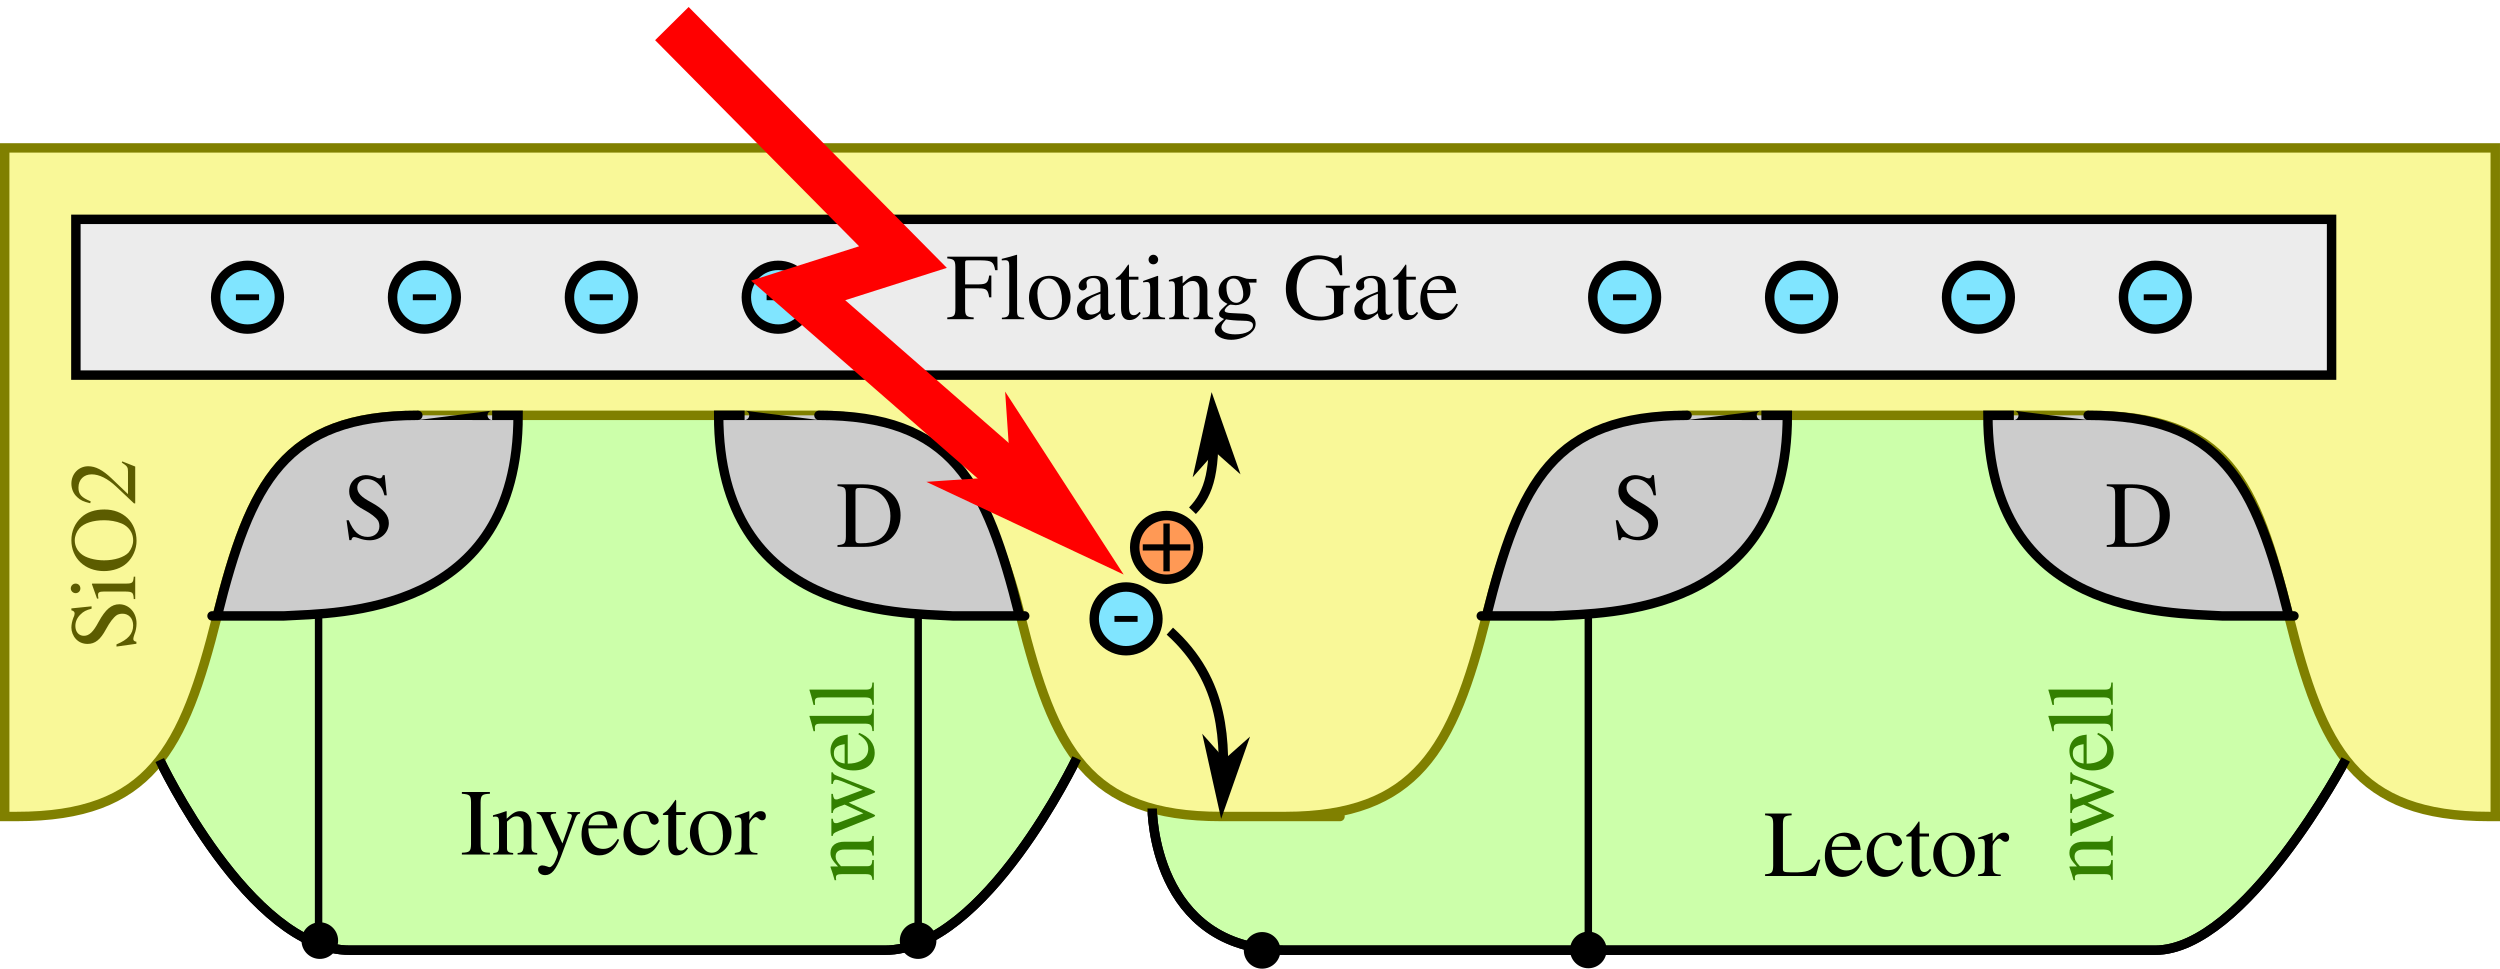
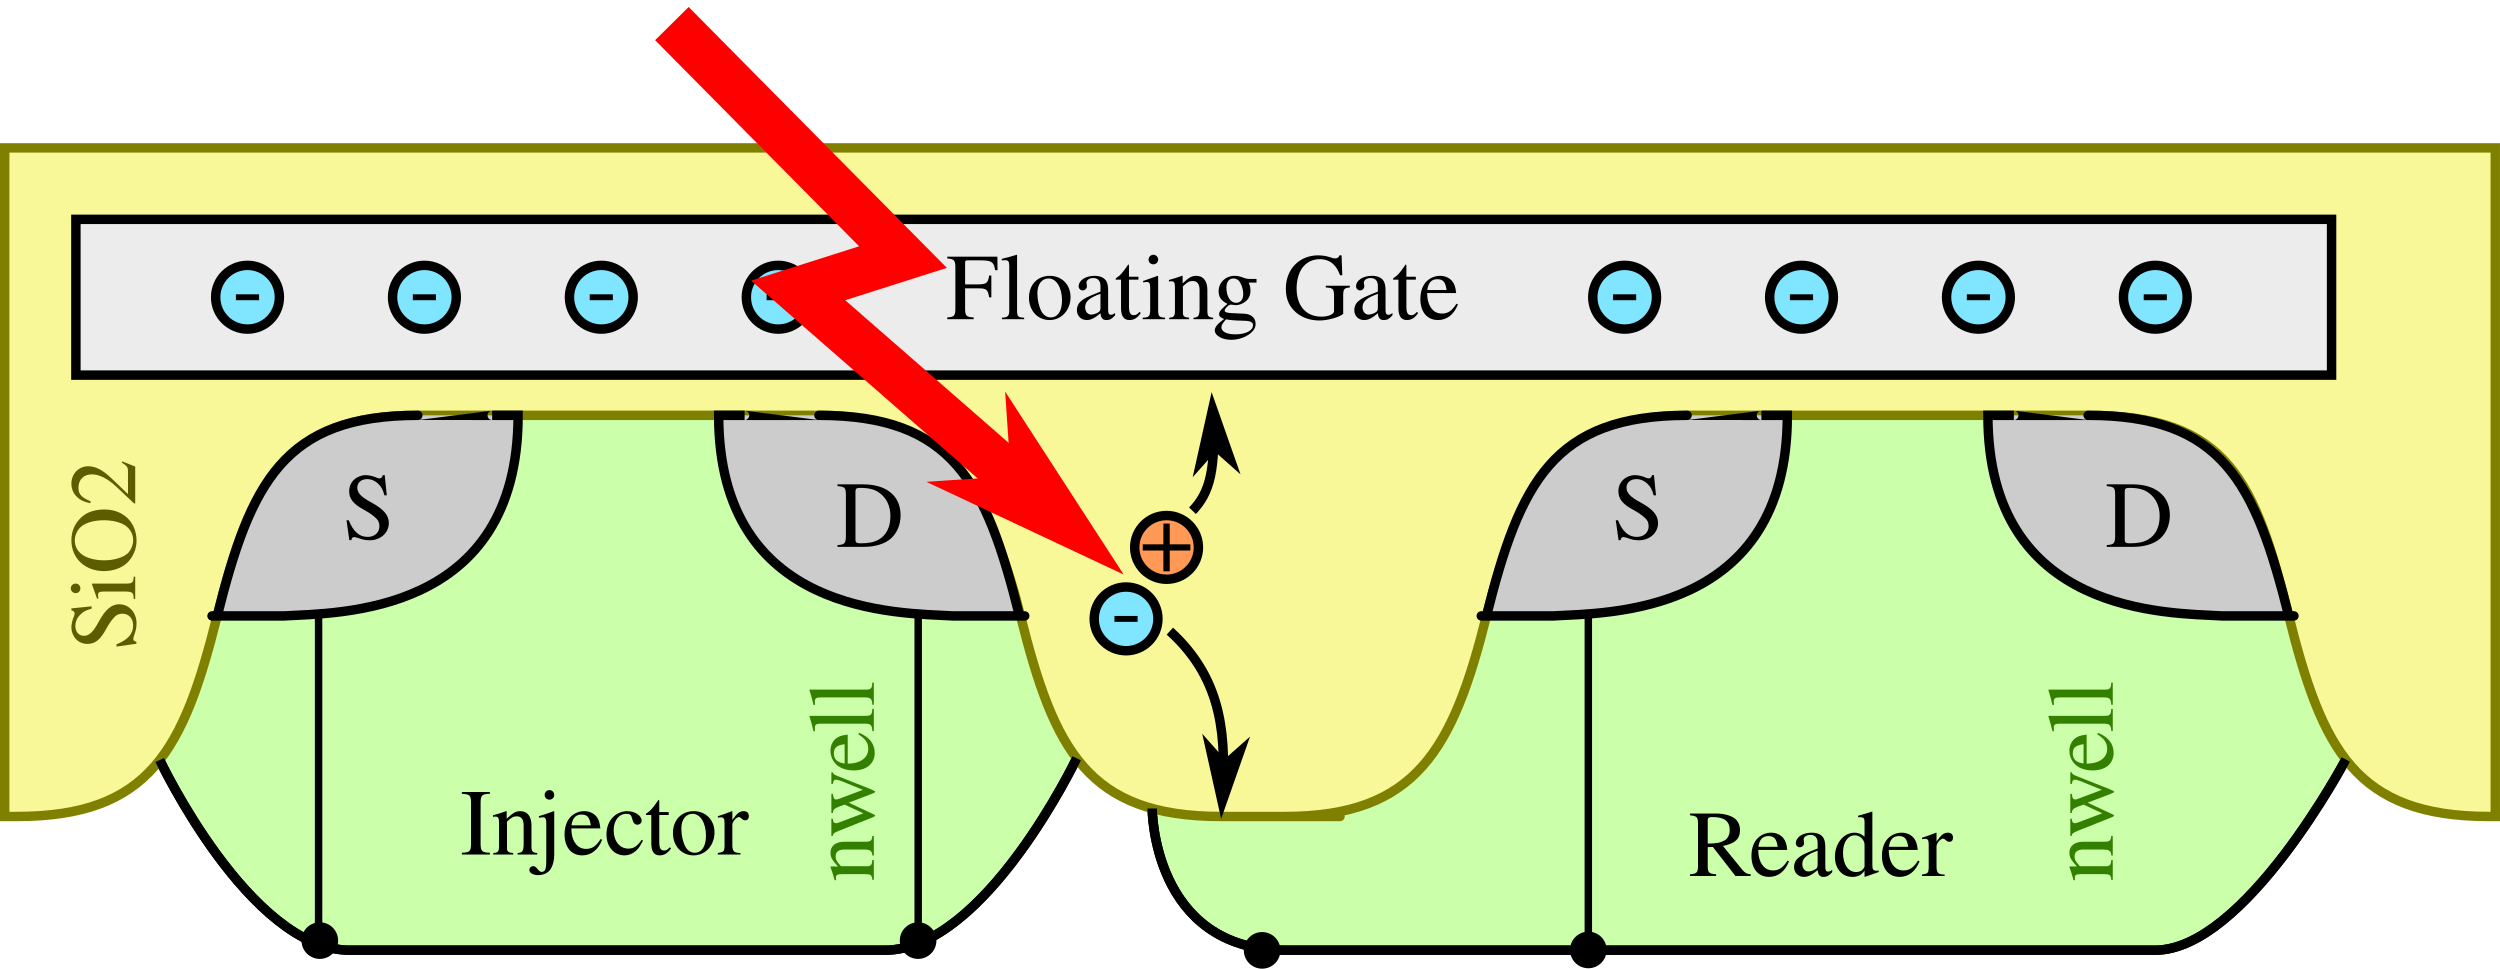
<svg xmlns="http://www.w3.org/2000/svg" width="264.987" height="102.674" id="svg28776" version="1.1">
  <defs id="defs28778">
    <marker orient="auto" refY="0" refX="0" id="Arrow1Mend" style="overflow:visible">
      <path id="path3974" d="M 0,0 5,-5 -12.5,0 5,5 0,0 z" style="fill-rule:evenodd;stroke:#000000;stroke-width:1pt" transform="matrix(-0.4,0,0,-0.4,-4,0)" />
    </marker>
    <marker style="overflow:visible" id="Arrow1Send" refX="0" refY="0" orient="auto">
      <path transform="matrix(-0.2,0,0,-0.2,-1.2,0)" style="fill-rule:evenodd;stroke:#000000;stroke-width:1pt" d="M 0,0 5,-5 -12.5,0 5,5 0,0 z" id="path3980" />
    </marker>
    <marker style="overflow:visible" id="Arrow1SendD" refX="0" refY="0" orient="auto">
      <path transform="matrix(-0.2,0,0,-0.2,-1.2,0)" style="fill:#ff0000;fill-rule:evenodd;stroke:#ff0000;stroke-width:1pt" d="M 0,0 5,-5 -12.5,0 5,5 0,0 z" id="path4415" />
    </marker>
  </defs>
  <g transform="translate(-345.7777,-312.287)" id="layer1">
    <path style="fill:#ccffaa;fill-opacity:1;stroke:#000000;stroke-width:1px;stroke-linecap:butt;stroke-linejoin:miter;stroke-opacity:1" d="m 467.903,397.982 c 0,0 0,15.022 14.173,15.022 30.709,0 74.409,0 92.126,0 9.53,0 20.217,-20.217 20.217,-20.217 l 0.614,-37.089 -80.307,-6.566 z" id="path3979" />
    <path style="fill:#ccffaa;stroke:#000000;stroke-width:1px;stroke-linecap:butt;stroke-linejoin:miter;stroke-opacity:1" d="m 459.898,392.662 c 0,0 -9.712,20.342 -20.342,20.342 -17.717,0 -37.795,0 -56.693,0 -10.63,0 -20.157,-20.157 -20.157,-20.157 l 0,-45.988 96.208,0 0.983,6.566 z" id="path3209" />
    <path id="path3074" d="m 588.375,377.571 c -3.543,-14.173 -6.365,-21.288 -21.26,-21.26 l -42.52,0 c -13.306,0.229 -17.717,7.087 -21.26,21.26 -3.543,14.173 -7.46,21.222 -21.26,21.26 0,0 16.756,-10e-6 -6.866,0 -14.173,0 -17.717,-7.087 -21.26,-21.26 -2.431,-9.723 -7.087,-21.26 -21.26,-21.26 -14.173,0 -28.46,0 -42.633,0 -14.173,0 -17.717,7.087 -21.26,21.26 -3.543,14.173 -7.087,21.26 -21.26,21.26 -7.087,0 -1.26,0 -1.26,0 l 0,-70.866 249.184,0 14.803,0 0,70.866 c 0,0 2.913,0 -0.63,0 -14.173,0 -17.717,-7.087 -21.26,-21.26 z" style="fill:#f9f898;fill-opacity:1;stroke:#808000;stroke-width:1px;stroke-linecap:butt;stroke-linejoin:miter;stroke-opacity:1" />
    <g id="g3824">
      <path style="fill:#cccccc;stroke:#000000;stroke-width:1px;stroke-linecap:butt;stroke-linejoin:miter;stroke-opacity:1" d="m 588.375,377.571 c -3.543,-14.173 -7.087,-21.26 -21.26,-21.26 -14.173,0 -3.543,0 -10.63,0 0,21.26 19.11,20.925 24.803,21.26 10.63,0 7.087,0 7.087,0 z" id="path3076" />
      <path id="path3080" d="m 503.337,377.571 c 3.543,-14.173 7.087,-21.26 21.26,-21.26 14.173,0 3.543,0 10.63,0 0,21.26 -19.11,20.925 -24.803,21.26 -10.63,0 -7.087,0 -7.087,0 z" style="fill:#cccccc;stroke:#000000;stroke-width:1px;stroke-linecap:butt;stroke-linejoin:miter;stroke-opacity:1" />
    </g>
    <rect y="335.536" x="353.821" height="16.512" width="239.092" id="rect21429" style="fill:#ececec;stroke:#000000;stroke-width:1;stroke-miterlimit:4;stroke-opacity:1;stroke-dasharray:none;stroke-dashoffset:0" />
    <text id="text21489" y="370.251" x="568.925" style="font-size:10px;font-style:normal;font-variant:normal;font-weight:normal;font-stretch:normal;text-indent:0;text-align:start;text-decoration:none;line-height:125%;letter-spacing:0px;word-spacing:0px;text-transform:none;direction:ltr;block-progression:tb;writing-mode:lr-tb;text-anchor:start;baseline-shift:baseline;color:#000000;fill:#000000;fill-opacity:1;fill-rule:nonzero;stroke:none;marker:none;visibility:visible;display:inline;overflow:visible;enable-background:accumulate;font-family:Nimbus Roman No9 L;-inkscape-font-specification:Nimbus Roman No9 L" xml:space="preserve">
      <tspan y="370.251" x="568.925" id="tspan21491">D</tspan>
    </text>
    <text xml:space="preserve" style="font-size:10px;font-style:normal;font-variant:normal;font-weight:normal;font-stretch:normal;text-indent:0;text-align:start;text-decoration:none;line-height:125%;letter-spacing:0px;word-spacing:0px;text-transform:none;direction:ltr;block-progression:tb;writing-mode:lr-tb;text-anchor:start;baseline-shift:baseline;color:#000000;fill:#000000;fill-opacity:1;fill-rule:nonzero;stroke:none;marker:none;visibility:visible;display:inline;overflow:visible;enable-background:accumulate;font-family:Nimbus Roman No9 L;-inkscape-font-specification:Nimbus Roman No9 L" x="446.06" y="346.117" id="text21505">
      <tspan id="tspan21507" x="446.06" y="346.117">Floating Gate</tspan>
    </text>
    <path style="fill:#000000;fill-opacity:1;stroke:#000000;stroke-width:1;stroke-miterlimit:4;stroke-opacity:1;stroke-dasharray:none;stroke-dashoffset:0" id="path28672" d="m -422.143,240.595 c 0,3.131 -2.538,5.669 -5.669,5.669 -3.131,0 -5.669,-2.538 -5.669,-5.669 0,-3.131 2.538,-5.669 5.669,-5.669 3.131,0 5.669,2.538 5.669,5.669 z" transform="matrix(0.314616,0,0,0.314616,514.2725,336.2909)" />
    <path transform="matrix(0.314616,0,0,0.314616,577.6879,336.2909)" d="m -422.143,240.595 c 0,3.131 -2.538,5.669 -5.669,5.669 -3.131,0 -5.669,-2.538 -5.669,-5.669 0,-3.131 2.538,-5.669 5.669,-5.669 3.131,0 5.669,2.538 5.669,5.669 z" id="path28674" style="fill:#000000;fill-opacity:1;stroke:#000000;stroke-width:1;stroke-miterlimit:4;stroke-opacity:1;stroke-dasharray:none;stroke-dashoffset:0" />
    <path id="path28676" d="m 379.546,411.961 0,-34.494" style="fill:none;stroke:#000000;stroke-width:0.79px;stroke-linecap:butt;stroke-linejoin:miter;stroke-opacity:1" />
    <path style="fill:none;stroke:#000000;stroke-width:0.79px;stroke-linecap:butt;stroke-linejoin:miter;stroke-opacity:1" d="m 443.101,411.961 0,-34.494" id="path28678" />
    <path transform="matrix(0.314616,0,0,0.314616,648.7285,337.2808)" d="m -422.143,240.595 c 0,3.131 -2.538,5.669 -5.669,5.669 -3.131,0 -5.669,-2.538 -5.669,-5.669 0,-3.131 2.538,-5.669 5.669,-5.669 3.131,0 5.669,2.538 5.669,5.669 z" id="path28680" style="fill:#000000;fill-opacity:1;stroke:#000000;stroke-width:1;stroke-miterlimit:4;stroke-opacity:1;stroke-dasharray:none;stroke-dashoffset:0" />
    <path style="fill:none;stroke:#000000;stroke-width:0.79px;stroke-linecap:butt;stroke-linejoin:miter;stroke-opacity:1" d="m 514.132,412.787 0,-35.264" id="path28682" />
-     <text xml:space="preserve" style="font-size:10px;font-style:normal;font-variant:normal;font-weight:normal;font-stretch:normal;text-indent:0;text-align:start;text-decoration:none;line-height:125%;letter-spacing:0px;word-spacing:0px;text-transform:none;direction:ltr;block-progression:tb;writing-mode:lr-tb;text-anchor:start;baseline-shift:baseline;color:#000000;fill:#000000;fill-opacity:1;fill-rule:nonzero;stroke:none;marker:none;visibility:visible;display:inline;overflow:visible;enable-background:accumulate;font-family:Nimbus Roman No9 L;-inkscape-font-specification:Nimbus Roman No9 L" x="394.547" y="402.86" id="text28684">
-       <tspan id="tspan28686" x="394.547" y="402.86">Inyector</tspan>
+     <text xml:space="preserve" style="font-size:10px;font-style:normal;font-variant:normal;font-weight:normal;font-stretch:normal;text-indent:0;text-align:start;text-decoration:none;line-height:125%;letter-spacing:0px;word-spacing:0px;text-transform:none;direction:ltr;block-progression:tb;writing-mode:lr-tb;text-anchor:start;color:#000000;fill:#000000;fill-opacity:1;fill-rule:nonzero;stroke:none;marker:none;visibility:visible;display:inline;overflow:visible;enable-background:accumulate;font-family:Nimbus Roman No9 L;-inkscape-font-specification:Nimbus Roman No9 L" x="394.547" y="402.86" id="text28684">
+       <tspan id="tspan28686" x="394.547" y="402.86">Injector</tspan>
    </text>
-     <text id="text28688" y="405.141" x="532.744" style="font-size:10px;font-style:normal;font-variant:normal;font-weight:normal;font-stretch:normal;text-indent:0;text-align:start;text-decoration:none;line-height:125%;letter-spacing:0px;word-spacing:0px;text-transform:none;direction:ltr;block-progression:tb;writing-mode:lr-tb;text-anchor:start;baseline-shift:baseline;color:#000000;fill:#000000;fill-opacity:1;fill-rule:nonzero;stroke:none;marker:none;visibility:visible;display:inline;overflow:visible;enable-background:accumulate;font-family:Nimbus Roman No9 L;-inkscape-font-specification:Nimbus Roman No9 L" xml:space="preserve">
-       <tspan y="405.141" x="532.744" id="tspan28690">Lector</tspan>
+     <text id="text28688" y="405.141" x="524.744" style="font-size:10px;font-style:normal;font-variant:normal;font-weight:normal;font-stretch:normal;text-indent:0;text-align:start;text-decoration:none;line-height:125%;letter-spacing:0px;word-spacing:0px;text-transform:none;direction:ltr;block-progression:tb;writing-mode:lr-tb;text-anchor:start;color:#000000;fill:#000000;fill-opacity:1;fill-rule:nonzero;stroke:none;marker:none;visibility:visible;display:inline;overflow:visible;enable-background:accumulate;font-family:Nimbus Roman No9 L;-inkscape-font-specification:Nimbus Roman No9 L" xml:space="preserve">
+       <tspan y="405.141" x="524.744" id="tspan28690">Reader</tspan>
    </text>
    <text transform="matrix(0,-1,1,0,0,0)" id="text3751" y="360.113" x="-381.243" style="font-size:10px;font-style:normal;font-variant:normal;font-weight:normal;font-stretch:normal;text-indent:0;text-align:start;text-decoration:none;line-height:125%;letter-spacing:0px;word-spacing:0px;text-transform:none;direction:ltr;block-progression:tb;writing-mode:lr-tb;text-anchor:start;baseline-shift:baseline;color:#000000;fill:#5c5c00;fill-opacity:1;fill-rule:nonzero;stroke:none;marker:none;visibility:visible;display:inline;overflow:visible;enable-background:accumulate;font-family:Nimbus Roman No9 L;-inkscape-font-specification:Nimbus Roman No9 L" xml:space="preserve">
      <tspan y="360.113" x="-381.243" id="tspan3753">SiO<tspan id="tspan3755" style="font-size:10px;font-style:normal;font-variant:normal;font-weight:normal;font-stretch:normal;text-indent:0;text-align:start;text-decoration:none;line-height:125%;letter-spacing:0px;word-spacing:0px;text-transform:none;direction:ltr;block-progression:tb;writing-mode:lr-tb;text-anchor:start;baseline-shift:baseline;color:#000000;fill:#5c5c00;fill-opacity:1;fill-rule:nonzero;stroke:none;marker:none;visibility:visible;display:inline;overflow:visible;enable-background:accumulate;font-family:Nimbus Roman No9 L;-inkscape-font-specification:Nimbus Roman No9 L">2</tspan>
      </tspan>
    </text>
    <text xml:space="preserve" style="font-size:10px;font-style:normal;font-variant:normal;font-weight:normal;font-stretch:normal;text-indent:0;text-align:start;text-decoration:none;line-height:125%;letter-spacing:0px;word-spacing:0px;text-transform:none;direction:ltr;block-progression:tb;writing-mode:lr-tb;text-anchor:start;baseline-shift:baseline;color:#000000;fill:#000000;fill-opacity:1;fill-rule:nonzero;stroke:none;marker:none;visibility:visible;display:inline;overflow:visible;enable-background:accumulate;font-family:Nimbus Roman No9 L;-inkscape-font-specification:Nimbus Roman No9 L" x="516.617" y="369.411" id="text3082">
      <tspan id="tspan3084" x="516.617" y="369.411">S</tspan>
    </text>
    <path style="fill:#cccccc;stroke:#000000;stroke-width:1px;stroke-linecap:butt;stroke-linejoin:miter;stroke-opacity:1" d="m 453.842,377.571 c -3.543,-14.173 -7.087,-21.26 -21.26,-21.26 -14.173,0 -3.543,0 -10.63,0 0,21.26 19.11,20.925 24.803,21.26 10.63,0 7.087,0 7.087,0 z" id="path3086" />
    <text xml:space="preserve" style="font-size:10px;font-style:normal;font-variant:normal;font-weight:normal;font-stretch:normal;text-indent:0;text-align:start;text-decoration:none;line-height:125%;letter-spacing:0px;word-spacing:0px;text-transform:none;direction:ltr;block-progression:tb;writing-mode:lr-tb;text-anchor:start;baseline-shift:baseline;color:#000000;fill:#000000;fill-opacity:1;fill-rule:nonzero;stroke:none;marker:none;visibility:visible;display:inline;overflow:visible;enable-background:accumulate;font-family:Nimbus Roman No9 L;-inkscape-font-specification:Nimbus Roman No9 L" x="434.392" y="370.251" id="text3088">
      <tspan id="tspan3090" x="434.392" y="370.251">D</tspan>
    </text>
    <path id="path3092" d="m 368.804,377.571 c 3.543,-14.173 7.087,-21.26 21.26,-21.26 14.173,0 3.543,0 10.63,0 0,21.26 -19.11,20.925 -24.803,21.26 -10.63,0 -7.087,0 -7.087,0 z" style="fill:#cccccc;stroke:#000000;stroke-width:1px;stroke-linecap:butt;stroke-linejoin:miter;stroke-opacity:1" />
    <text id="text3094" y="369.411" x="382.084" style="font-size:10px;font-style:normal;font-variant:normal;font-weight:normal;font-stretch:normal;text-indent:0;text-align:start;text-decoration:none;line-height:125%;letter-spacing:0px;word-spacing:0px;text-transform:none;direction:ltr;block-progression:tb;writing-mode:lr-tb;text-anchor:start;baseline-shift:baseline;color:#000000;fill:#000000;fill-opacity:1;fill-rule:nonzero;stroke:none;marker:none;visibility:visible;display:inline;overflow:visible;enable-background:accumulate;font-family:Nimbus Roman No9 L;-inkscape-font-specification:Nimbus Roman No9 L" xml:space="preserve">
      <tspan y="369.411" x="382.084" id="tspan3096">S</tspan>
    </text>
    <path id="path3106" d="m 362.707,392.847 c 0,0 9.527,20.157 20.157,20.157 18.898,0 38.976,0 56.693,0 10.63,0 20.342,-20.342 20.342,-20.342" style="fill:none;stroke:#000000;stroke-width:1px;stroke-linecap:butt;stroke-linejoin:miter;stroke-opacity:1" />
    <path id="path3108" d="m 467.903,397.982 c 0,0 0,15.022 14.173,15.022 30.709,0 74.409,0 92.126,0 9.53,0 20.217,-20.217 20.217,-20.217" style="fill:none;stroke:#000000;stroke-width:1px;stroke-linecap:butt;stroke-linejoin:miter;stroke-opacity:1" />
    <path transform="matrix(0.314616,0,0,0.314616,614.153,337.3254)" d="m -422.143,240.595 c 0,3.131 -2.538,5.669 -5.669,5.669 -3.131,0 -5.669,-2.538 -5.669,-5.669 0,-3.131 2.538,-5.669 5.669,-5.669 3.131,0 5.669,2.538 5.669,5.669 z" id="path3071" style="fill:#000000;fill-opacity:1;stroke:#000000;stroke-width:1;stroke-miterlimit:4;stroke-opacity:1;stroke-dasharray:none;stroke-dashoffset:0" />
    <text xml:space="preserve" style="font-size:10px;font-style:normal;font-variant:normal;font-weight:normal;font-stretch:normal;text-indent:0;text-align:start;text-decoration:none;line-height:125%;letter-spacing:0px;word-spacing:0px;text-transform:none;direction:ltr;block-progression:tb;writing-mode:lr-tb;text-anchor:start;baseline-shift:baseline;color:#000000;fill:#338000;fill-opacity:1;fill-rule:nonzero;stroke:none;marker:none;visibility:visible;display:inline;overflow:visible;enable-background:accumulate;font-family:Nimbus Roman No9 L;-inkscape-font-specification:Nimbus Roman No9 L" x="-405.739" y="438.4" id="text3203" transform="matrix(0,-1,1,0,0,0)">
      <tspan id="tspan3205" x="-405.739" y="438.4">nwell</tspan>
    </text>
    <text transform="matrix(0,-1,1,0,0,0)" id="text3981" y="569.72" x="-405.739" style="font-size:10px;font-style:normal;font-variant:normal;font-weight:normal;font-stretch:normal;text-indent:0;text-align:start;text-decoration:none;line-height:125%;letter-spacing:0px;word-spacing:0px;text-transform:none;direction:ltr;block-progression:tb;writing-mode:lr-tb;text-anchor:start;baseline-shift:baseline;color:#000000;fill:#338000;fill-opacity:1;fill-rule:nonzero;stroke:none;marker:none;visibility:visible;display:inline;overflow:visible;enable-background:accumulate;font-family:Nimbus Roman No9 L;-inkscape-font-specification:Nimbus Roman No9 L" xml:space="preserve">
      <tspan y="569.72" x="-405.739" id="tspan3983">nwell</tspan>
    </text>
    <g transform="translate(32.45179,-54.90044)" id="g3422">
      <path style="color:#000000;fill:#80e5ff;fill-opacity:1;fill-rule:nonzero;stroke:#000000;stroke-width:1;stroke-miterlimit:4;stroke-opacity:1;stroke-dasharray:none;stroke-dashoffset:4.6;marker:none;visibility:visible;display:inline;overflow:visible;enable-background:accumulate" id="path3420" d="m 53.412,71.228 c 0,1.865 -1.512,3.378 -3.378,3.378 -1.865,0 -3.378,-1.512 -3.378,-3.378 0,-1.865 1.512,-3.378 3.378,-3.378 1.865,0 3.378,1.512 3.378,3.378 z" transform="translate(345.7777,327.4643)" />
      <text xml:space="preserve" style="font-size:10px;font-style:normal;font-variant:normal;font-weight:normal;font-stretch:normal;text-indent:0;text-align:start;text-decoration:none;line-height:125%;letter-spacing:0px;word-spacing:0px;text-transform:none;direction:ltr;block-progression:tb;writing-mode:lr-tb;text-anchor:start;baseline-shift:baseline;color:#000000;fill:#000000;fill-opacity:1;fill-rule:nonzero;stroke:none;marker:none;visibility:visible;display:inline;overflow:visible;enable-background:accumulate;font-family:Nimbus Roman No9 L;-inkscape-font-specification:Nimbus Roman No9 L" x="394.192" y="400.948" id="text3416">
        <tspan id="tspan3418" x="394.192" y="400.948">-</tspan>
      </text>
    </g>
    <g id="g3079" transform="translate(-5.048211,-54.90044)">
      <path transform="translate(345.7777,327.4643)" d="m 53.412,71.228 c 0,1.865 -1.512,3.378 -3.378,3.378 -1.865,0 -3.378,-1.512 -3.378,-3.378 0,-1.865 1.512,-3.378 3.378,-3.378 1.865,0 3.378,1.512 3.378,3.378 z" id="path3081" style="color:#000000;fill:#80e5ff;fill-opacity:1;fill-rule:nonzero;stroke:#000000;stroke-width:1;stroke-miterlimit:4;stroke-opacity:1;stroke-dasharray:none;stroke-dashoffset:4.6;marker:none;visibility:visible;display:inline;overflow:visible;enable-background:accumulate" />
      <text id="text3083" y="400.948" x="394.192" style="font-size:10px;font-style:normal;font-variant:normal;font-weight:normal;font-stretch:normal;text-indent:0;text-align:start;text-decoration:none;line-height:125%;letter-spacing:0px;word-spacing:0px;text-transform:none;direction:ltr;block-progression:tb;writing-mode:lr-tb;text-anchor:start;baseline-shift:baseline;color:#000000;fill:#000000;fill-opacity:1;fill-rule:nonzero;stroke:none;marker:none;visibility:visible;display:inline;overflow:visible;enable-background:accumulate;font-family:Nimbus Roman No9 L;-inkscape-font-specification:Nimbus Roman No9 L" xml:space="preserve">
        <tspan y="400.948" x="394.192" id="tspan3085">-</tspan>
      </text>
    </g>
    <g transform="translate(-23.79821,-54.90044)" id="g3087">
      <path style="color:#000000;fill:#80e5ff;fill-opacity:1;fill-rule:nonzero;stroke:#000000;stroke-width:1;stroke-miterlimit:4;stroke-opacity:1;stroke-dasharray:none;stroke-dashoffset:4.6;marker:none;visibility:visible;display:inline;overflow:visible;enable-background:accumulate" id="path3089" d="m 53.412,71.228 c 0,1.865 -1.512,3.378 -3.378,3.378 -1.865,0 -3.378,-1.512 -3.378,-3.378 0,-1.865 1.512,-3.378 3.378,-3.378 1.865,0 3.378,1.512 3.378,3.378 z" transform="translate(345.7777,327.4643)" />
      <text xml:space="preserve" style="font-size:10px;font-style:normal;font-variant:normal;font-weight:normal;font-stretch:normal;text-indent:0;text-align:start;text-decoration:none;line-height:125%;letter-spacing:0px;word-spacing:0px;text-transform:none;direction:ltr;block-progression:tb;writing-mode:lr-tb;text-anchor:start;baseline-shift:baseline;color:#000000;fill:#000000;fill-opacity:1;fill-rule:nonzero;stroke:none;marker:none;visibility:visible;display:inline;overflow:visible;enable-background:accumulate;font-family:Nimbus Roman No9 L;-inkscape-font-specification:Nimbus Roman No9 L" x="394.192" y="400.948" id="text3091">
        <tspan id="tspan3093" x="394.192" y="400.948">-</tspan>
      </text>
    </g>
    <g transform="translate(13.70179,-54.90044)" id="g3095">
      <path style="color:#000000;fill:#80e5ff;fill-opacity:1;fill-rule:nonzero;stroke:#000000;stroke-width:1;stroke-miterlimit:4;stroke-opacity:1;stroke-dasharray:none;stroke-dashoffset:4.6;marker:none;visibility:visible;display:inline;overflow:visible;enable-background:accumulate" id="path3097" d="m 53.412,71.228 c 0,1.865 -1.512,3.378 -3.378,3.378 -1.865,0 -3.378,-1.512 -3.378,-3.378 0,-1.865 1.512,-3.378 3.378,-3.378 1.865,0 3.378,1.512 3.378,3.378 z" transform="translate(345.7777,327.4643)" />
      <text xml:space="preserve" style="font-size:10px;font-style:normal;font-variant:normal;font-weight:normal;font-stretch:normal;text-indent:0;text-align:start;text-decoration:none;line-height:125%;letter-spacing:0px;word-spacing:0px;text-transform:none;direction:ltr;block-progression:tb;writing-mode:lr-tb;text-anchor:start;baseline-shift:baseline;color:#000000;fill:#000000;fill-opacity:1;fill-rule:nonzero;stroke:none;marker:none;visibility:visible;display:inline;overflow:visible;enable-background:accumulate;font-family:Nimbus Roman No9 L;-inkscape-font-specification:Nimbus Roman No9 L" x="394.192" y="400.948" id="text3099">
        <tspan id="tspan3101" x="394.192" y="400.948">-</tspan>
      </text>
    </g>
    <g id="g3143" transform="translate(178.4188,-54.90044)">
      <path transform="translate(345.7777,327.4643)" d="m 53.412,71.228 c 0,1.865 -1.512,3.378 -3.378,3.378 -1.865,0 -3.378,-1.512 -3.378,-3.378 0,-1.865 1.512,-3.378 3.378,-3.378 1.865,0 3.378,1.512 3.378,3.378 z" id="path3145" style="color:#000000;fill:#80e5ff;fill-opacity:1;fill-rule:nonzero;stroke:#000000;stroke-width:1;stroke-miterlimit:4;stroke-opacity:1;stroke-dasharray:none;stroke-dashoffset:4.6;marker:none;visibility:visible;display:inline;overflow:visible;enable-background:accumulate" />
      <text id="text3147" y="400.948" x="394.192" style="font-size:10px;font-style:normal;font-variant:normal;font-weight:normal;font-stretch:normal;text-indent:0;text-align:start;text-decoration:none;line-height:125%;letter-spacing:0px;word-spacing:0px;text-transform:none;direction:ltr;block-progression:tb;writing-mode:lr-tb;text-anchor:start;baseline-shift:baseline;color:#000000;fill:#000000;fill-opacity:1;fill-rule:nonzero;stroke:none;marker:none;visibility:visible;display:inline;overflow:visible;enable-background:accumulate;font-family:Nimbus Roman No9 L;-inkscape-font-specification:Nimbus Roman No9 L" xml:space="preserve">
        <tspan y="400.948" x="394.192" id="tspan3149">-</tspan>
      </text>
    </g>
    <g transform="translate(140.9188,-54.90044)" id="g3151">
      <path style="color:#000000;fill:#80e5ff;fill-opacity:1;fill-rule:nonzero;stroke:#000000;stroke-width:1;stroke-miterlimit:4;stroke-opacity:1;stroke-dasharray:none;stroke-dashoffset:4.6;marker:none;visibility:visible;display:inline;overflow:visible;enable-background:accumulate" id="path3153" d="m 53.412,71.228 c 0,1.865 -1.512,3.378 -3.378,3.378 -1.865,0 -3.378,-1.512 -3.378,-3.378 0,-1.865 1.512,-3.378 3.378,-3.378 1.865,0 3.378,1.512 3.378,3.378 z" transform="translate(345.7777,327.4643)" />
      <text xml:space="preserve" style="font-size:10px;font-style:normal;font-variant:normal;font-weight:normal;font-stretch:normal;text-indent:0;text-align:start;text-decoration:none;line-height:125%;letter-spacing:0px;word-spacing:0px;text-transform:none;direction:ltr;block-progression:tb;writing-mode:lr-tb;text-anchor:start;baseline-shift:baseline;color:#000000;fill:#000000;fill-opacity:1;fill-rule:nonzero;stroke:none;marker:none;visibility:visible;display:inline;overflow:visible;enable-background:accumulate;font-family:Nimbus Roman No9 L;-inkscape-font-specification:Nimbus Roman No9 L" x="394.192" y="400.948" id="text3155">
        <tspan id="tspan3157" x="394.192" y="400.948">-</tspan>
      </text>
    </g>
    <g id="g3159" transform="translate(122.1688,-54.90044)">
      <path transform="translate(345.7777,327.4643)" d="m 53.412,71.228 c 0,1.865 -1.512,3.378 -3.378,3.378 -1.865,0 -3.378,-1.512 -3.378,-3.378 0,-1.865 1.512,-3.378 3.378,-3.378 1.865,0 3.378,1.512 3.378,3.378 z" id="path3161" style="color:#000000;fill:#80e5ff;fill-opacity:1;fill-rule:nonzero;stroke:#000000;stroke-width:1;stroke-miterlimit:4;stroke-opacity:1;stroke-dasharray:none;stroke-dashoffset:4.6;marker:none;visibility:visible;display:inline;overflow:visible;enable-background:accumulate" />
      <text id="text3163" y="400.948" x="394.192" style="font-size:10px;font-style:normal;font-variant:normal;font-weight:normal;font-stretch:normal;text-indent:0;text-align:start;text-decoration:none;line-height:125%;letter-spacing:0px;word-spacing:0px;text-transform:none;direction:ltr;block-progression:tb;writing-mode:lr-tb;text-anchor:start;baseline-shift:baseline;color:#000000;fill:#000000;fill-opacity:1;fill-rule:nonzero;stroke:none;marker:none;visibility:visible;display:inline;overflow:visible;enable-background:accumulate;font-family:Nimbus Roman No9 L;-inkscape-font-specification:Nimbus Roman No9 L" xml:space="preserve">
        <tspan y="400.948" x="394.192" id="tspan3165">-</tspan>
      </text>
    </g>
    <g id="g3167" transform="translate(159.6688,-54.90044)">
      <path transform="translate(345.7777,327.4643)" d="m 53.412,71.228 c 0,1.865 -1.512,3.378 -3.378,3.378 -1.865,0 -3.378,-1.512 -3.378,-3.378 0,-1.865 1.512,-3.378 3.378,-3.378 1.865,0 3.378,1.512 3.378,3.378 z" id="path3169" style="color:#000000;fill:#80e5ff;fill-opacity:1;fill-rule:nonzero;stroke:#000000;stroke-width:1;stroke-miterlimit:4;stroke-opacity:1;stroke-dasharray:none;stroke-dashoffset:4.6;marker:none;visibility:visible;display:inline;overflow:visible;enable-background:accumulate" />
      <text id="text3171" y="400.948" x="394.192" style="font-size:10px;font-style:normal;font-variant:normal;font-weight:normal;font-stretch:normal;text-indent:0;text-align:start;text-decoration:none;line-height:125%;letter-spacing:0px;word-spacing:0px;text-transform:none;direction:ltr;block-progression:tb;writing-mode:lr-tb;text-anchor:start;baseline-shift:baseline;color:#000000;fill:#000000;fill-opacity:1;fill-rule:nonzero;stroke:none;marker:none;visibility:visible;display:inline;overflow:visible;enable-background:accumulate;font-family:Nimbus Roman No9 L;-inkscape-font-specification:Nimbus Roman No9 L" xml:space="preserve">
        <tspan y="400.948" x="394.192" id="tspan3173">-</tspan>
      </text>
    </g>
    <g transform="translate(73.61551,-28.38394)" id="g3183" style="fill:#ff9955">
      <path style="color:#000000;fill:#ff9955;fill-opacity:1;fill-rule:nonzero;stroke:#000000;stroke-width:1;stroke-miterlimit:4;stroke-opacity:1;stroke-dasharray:none;stroke-dashoffset:4.6;marker:none;visibility:visible;display:inline;overflow:visible;enable-background:accumulate" id="path3185" d="m 53.412,71.228 c 0,1.865 -1.512,3.378 -3.378,3.378 -1.865,0 -3.378,-1.512 -3.378,-3.378 0,-1.865 1.512,-3.378 3.378,-3.378 1.865,0 3.378,1.512 3.378,3.378 z" transform="translate(345.7777,327.4643)" />
      <text xml:space="preserve" style="font-size:10px;font-style:normal;font-variant:normal;font-weight:normal;font-stretch:normal;text-indent:0;text-align:start;text-decoration:none;line-height:125%;letter-spacing:0px;word-spacing:0px;text-transform:none;direction:ltr;block-progression:tb;writing-mode:lr-tb;text-anchor:start;baseline-shift:baseline;color:#000000;fill:#000000;fill-opacity:1;fill-rule:nonzero;stroke:none;marker:none;visibility:visible;display:inline;overflow:visible;enable-background:accumulate;font-family:Nimbus Roman No9 L;-inkscape-font-specification:Nimbus Roman No9 L" x="392.992" y="401.223" id="text3187">
        <tspan id="tspan3189" x="392.992" y="401.223">+</tspan>
      </text>
    </g>
    <g id="g3175" transform="translate(69.32236,-20.80779)">
      <path transform="translate(345.7777,327.4643)" d="m 53.412,71.228 c 0,1.865 -1.512,3.378 -3.378,3.378 -1.865,0 -3.378,-1.512 -3.378,-3.378 0,-1.865 1.512,-3.378 3.378,-3.378 1.865,0 3.378,1.512 3.378,3.378 z" id="path3177" style="color:#000000;fill:#80e5ff;fill-opacity:1;fill-rule:nonzero;stroke:#000000;stroke-width:1;stroke-miterlimit:4;stroke-opacity:1;stroke-dasharray:none;stroke-dashoffset:4.6;marker:none;visibility:visible;display:inline;overflow:visible;enable-background:accumulate" />
      <text id="text3179" y="400.948" x="394.192" style="font-size:10px;font-style:normal;font-variant:normal;font-weight:normal;font-stretch:normal;text-indent:0;text-align:start;text-decoration:none;line-height:125%;letter-spacing:0px;word-spacing:0px;text-transform:none;direction:ltr;block-progression:tb;writing-mode:lr-tb;text-anchor:start;baseline-shift:baseline;color:#000000;fill:#000000;fill-opacity:1;fill-rule:nonzero;stroke:none;marker:none;visibility:visible;display:inline;overflow:visible;enable-background:accumulate;font-family:Nimbus Roman No9 L;-inkscape-font-specification:Nimbus Roman No9 L" xml:space="preserve">
        <tspan y="400.948" x="394.192" id="tspan3181">-</tspan>
      </text>
    </g>
    <path id="path3191" d="m 416.993,314.787 24.496,24.749 -11.112,3.536 27.779,24.244" style="fill:none;stroke:#ff0000;stroke-width:5;stroke-linecap:butt;stroke-linejoin:miter;stroke-miterlimit:4;stroke-opacity:1;stroke-dasharray:none;marker-end:url(#Arrow1SendD)" />
    <path style="fill:none;stroke:#000000;stroke-width:1px;stroke-linecap:butt;stroke-linejoin:miter;stroke-opacity:1;marker-end:url(#Arrow1Mend)" d="m 123.996,51.72 c 5.871,5.315 5.931,11.631 5.556,17.93" id="path4594" transform="translate(345.7777,327.4643)" />
    <path id="path4784" d="m 472.173,366.422 c 1.83,-1.906 2.522,-4.307 2.147,-10.607" style="fill:none;stroke:#000000;stroke-width:1px;stroke-linecap:butt;stroke-linejoin:miter;stroke-opacity:1;marker-end:url(#Arrow1Mend)" />
  </g>
</svg>
